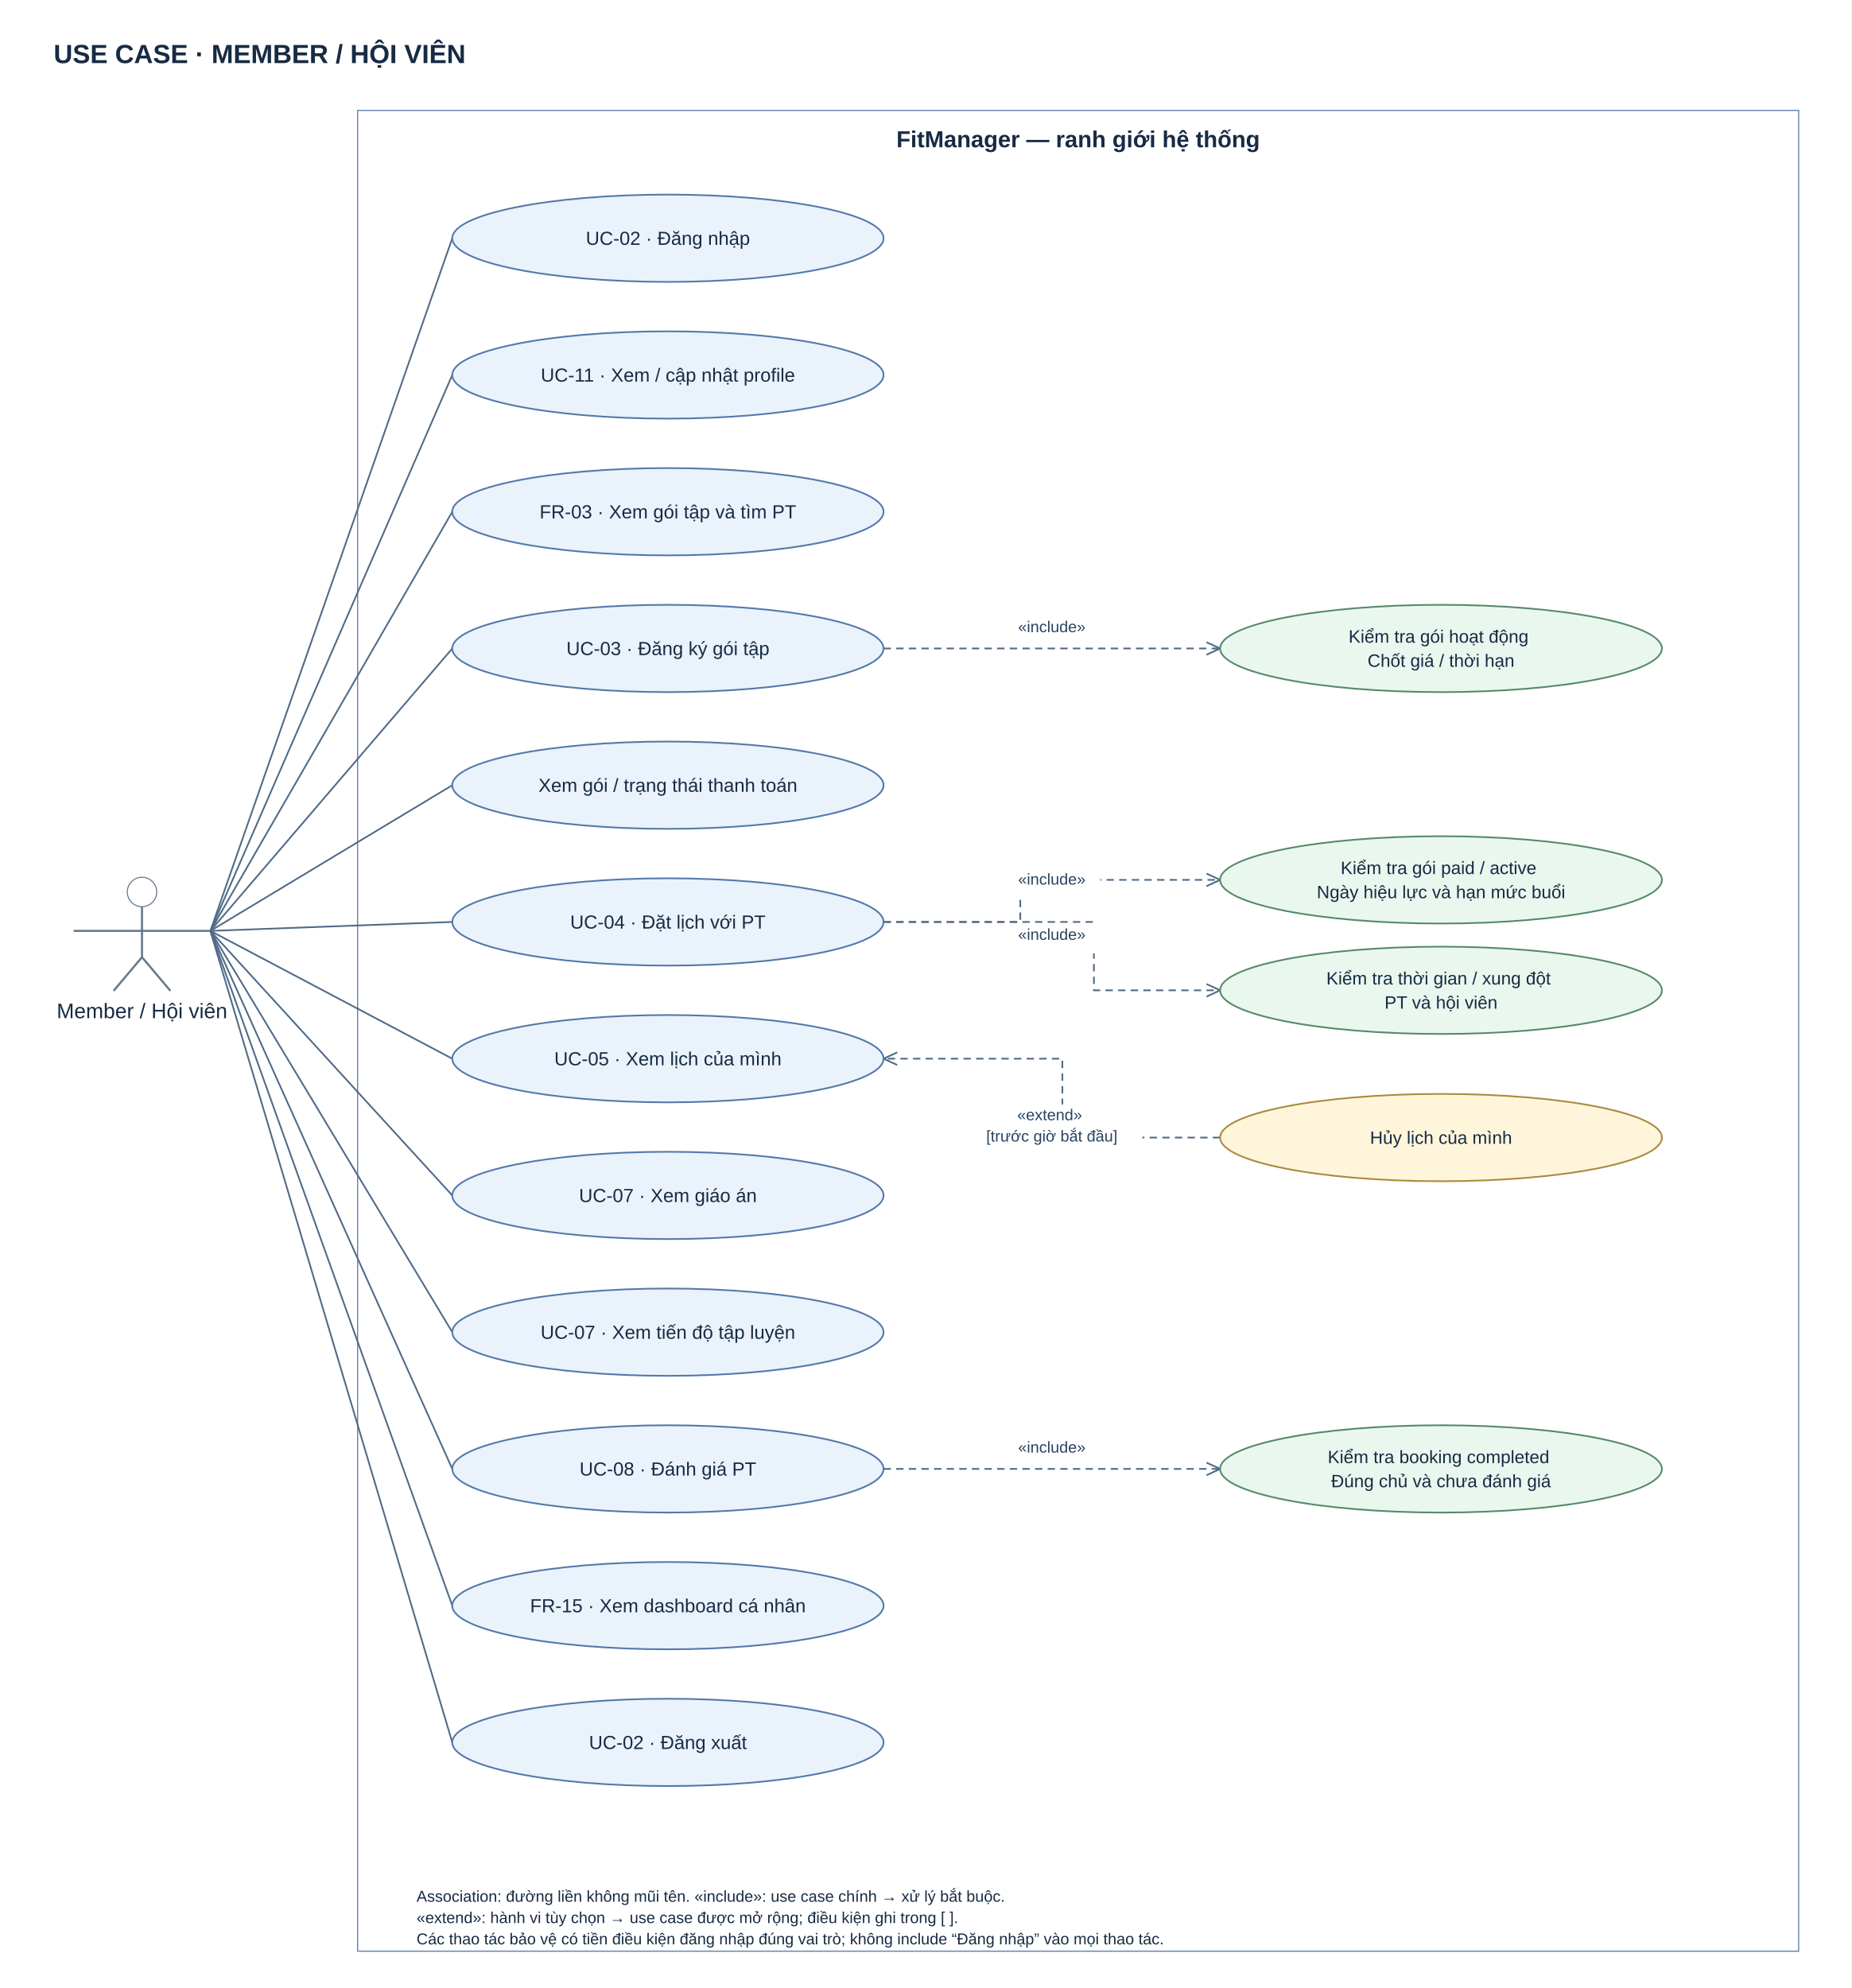
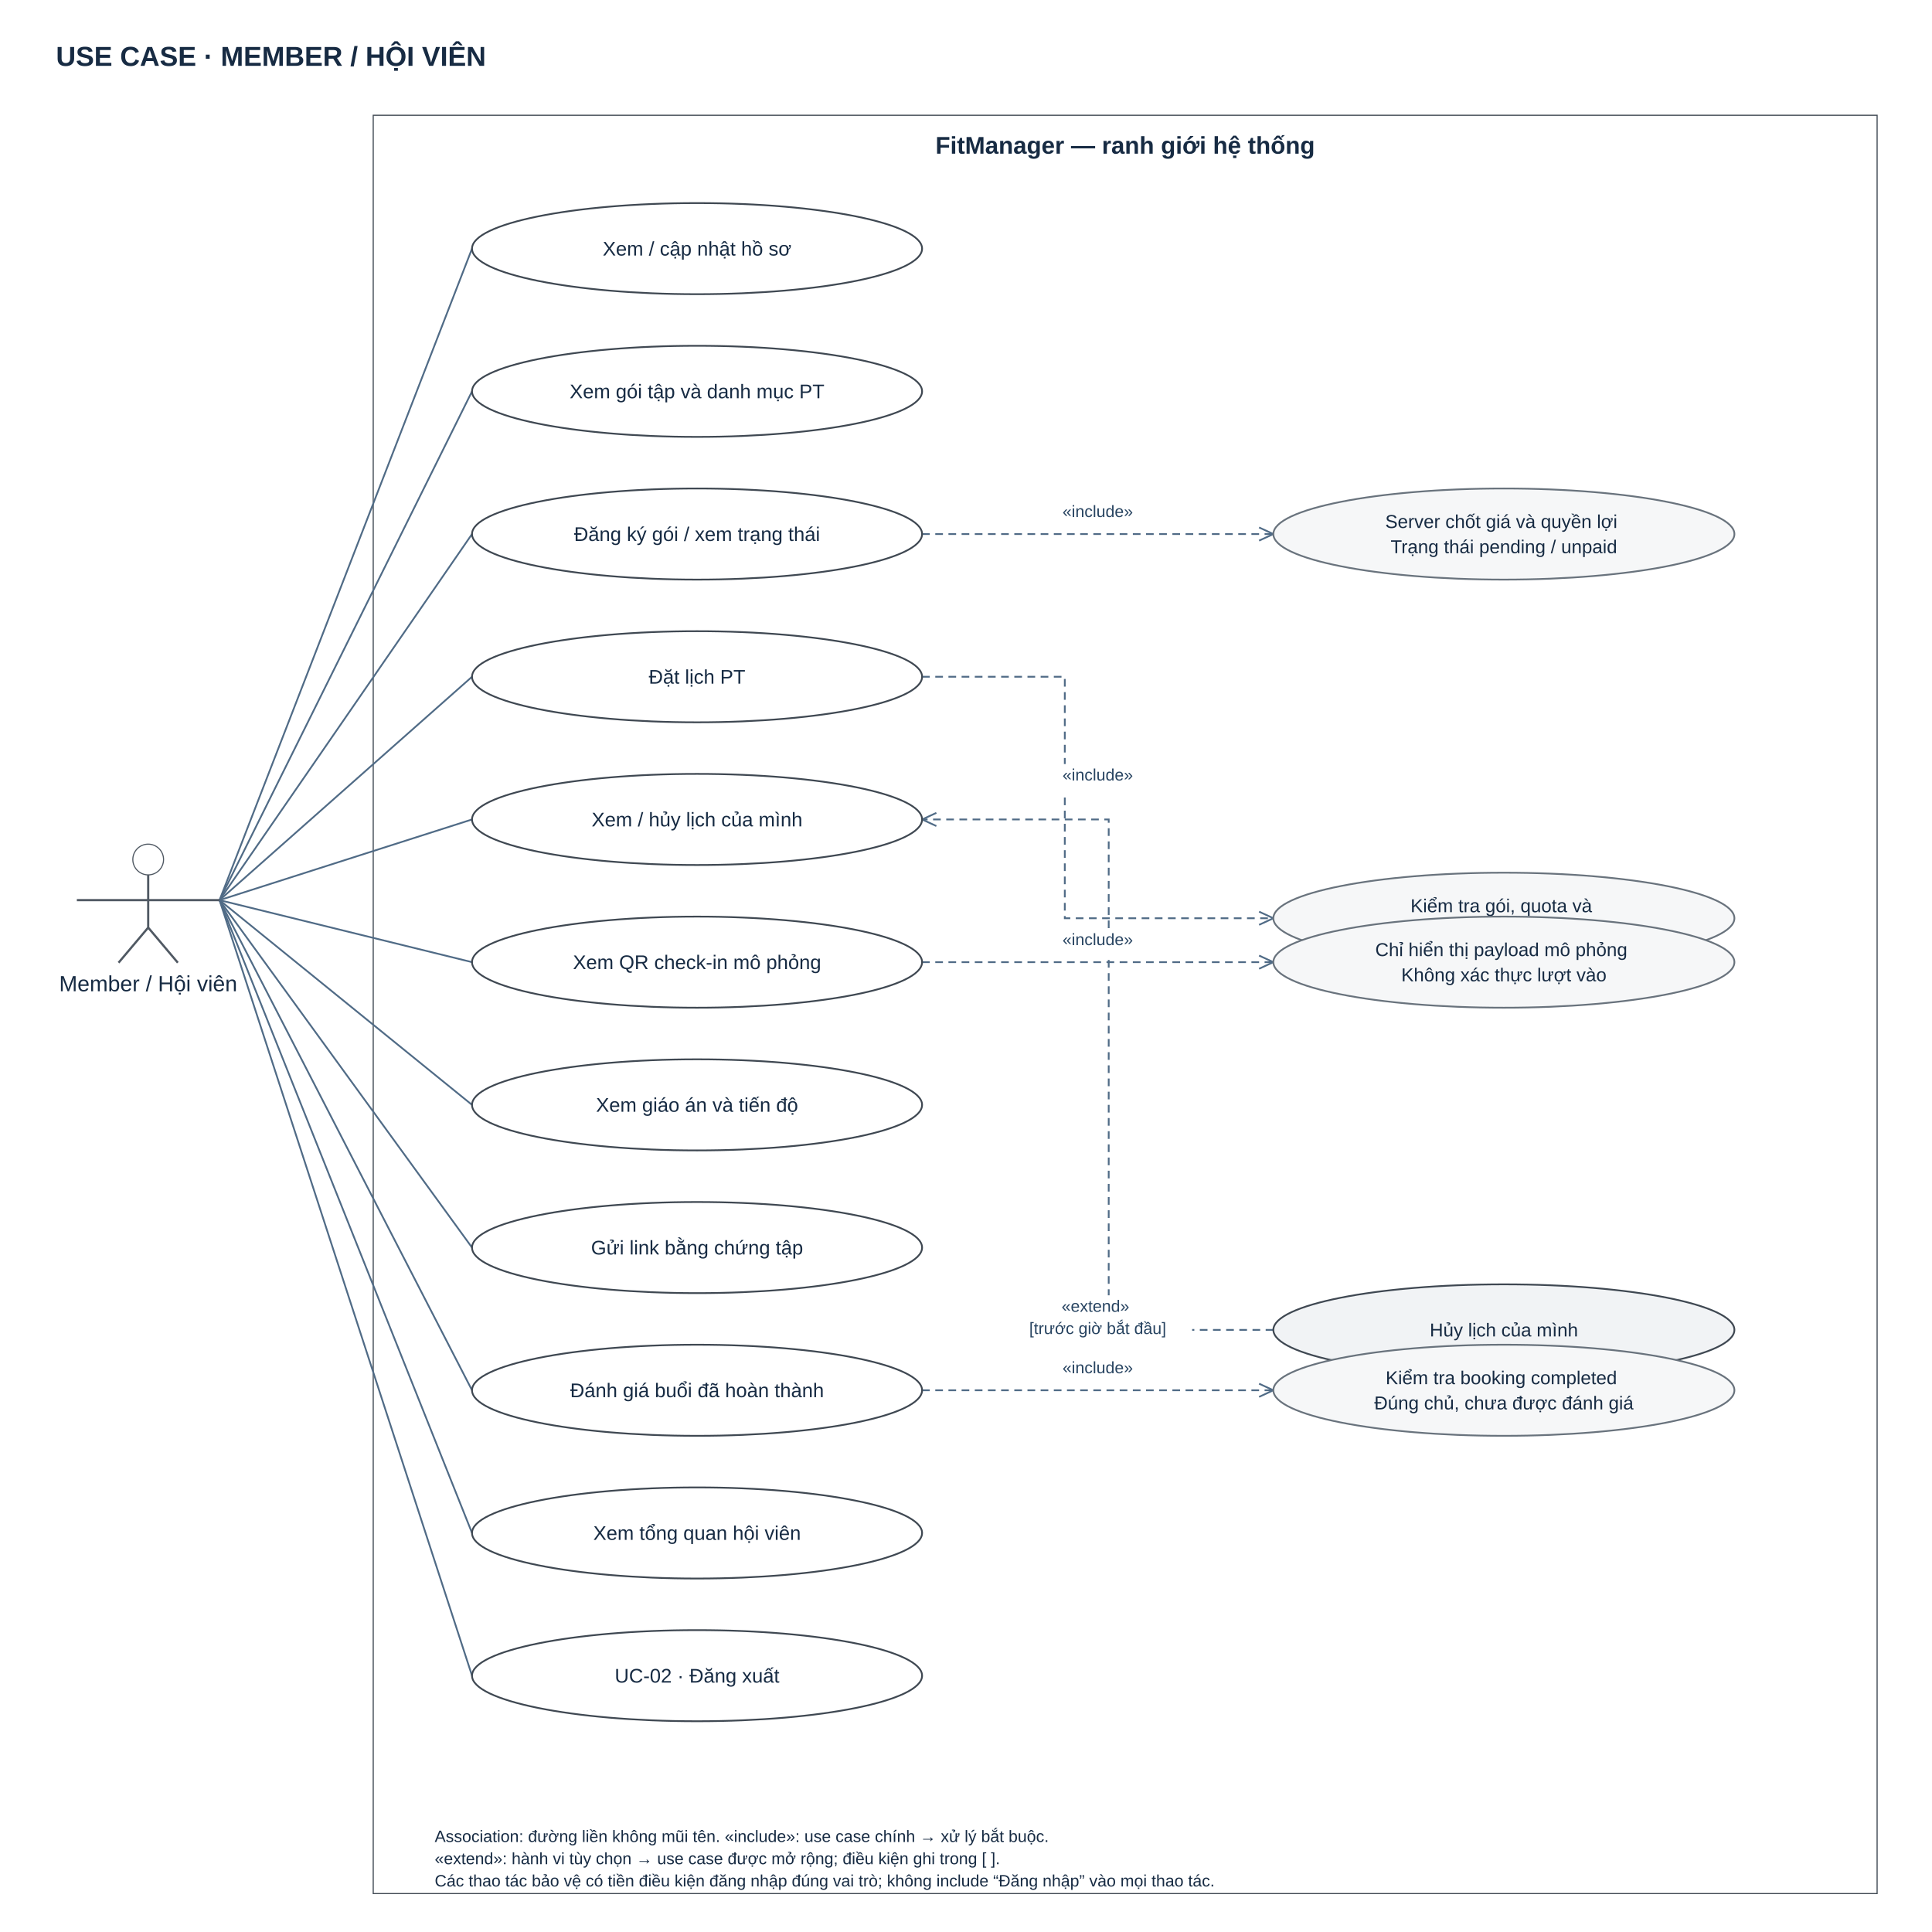
- <svg xmlns="http://www.w3.org/2000/svg" width="1760" height="1890" viewBox="0 0 1760 1890">
+ <svg xmlns="http://www.w3.org/2000/svg" width="1760" height="1760" viewBox="0 0 1760 1760">
  <rect width="100%" height="100%" fill="white" />
-   <rect x="340" y="105" width="1370" height="1750" fill="white" stroke="#5479aa" />
+   <rect x="340" y="105" width="1370" height="1620" fill="white" stroke="#3f4852" />
  <text x="1025" y="140" text-anchor="middle" font-family="Arial, sans-serif" font-size="22" fill="#172b43" font-weight="700">
    <tspan x="1025" dy="0">FitManager — ranh giới hệ thống</tspan>
  </text>
-   <path d="M200,885 L430,226.5" fill="none" stroke="#506b86" stroke-width="1.6" />
-   <path d="M200,885 L430,356.5" fill="none" stroke="#506b86" stroke-width="1.6" />
-   <path d="M200,885 L430,486.5" fill="none" stroke="#506b86" stroke-width="1.6" />
-   <path d="M200,885 L430,616.5" fill="none" stroke="#506b86" stroke-width="1.6" />
-   <path d="M200,885 L430,746.5" fill="none" stroke="#506b86" stroke-width="1.6" />
-   <path d="M200,885 L430,876.5" fill="none" stroke="#506b86" stroke-width="1.6" />
-   <path d="M200,885 L430,1006.5" fill="none" stroke="#506b86" stroke-width="1.6" />
-   <path d="M200,885 L430,1136.5" fill="none" stroke="#506b86" stroke-width="1.6" />
-   <path d="M200,885 L430,1266.5" fill="none" stroke="#506b86" stroke-width="1.6" />
-   <path d="M200,885 L430,1396.5" fill="none" stroke="#506b86" stroke-width="1.6" />
-   <path d="M200,885 L430,1526.5" fill="none" stroke="#506b86" stroke-width="1.6" />
-   <path d="M200,885 L430,1656.5" fill="none" stroke="#506b86" stroke-width="1.6" />
-   <path d="M840,616.5 L1160,616.5" fill="none" stroke="#506b86" stroke-width="1.6" stroke-dasharray="7 5" />
-   <g transform="translate(1160,616.5) rotate(0)" stroke="#506b86" stroke-width="1.6" fill="none">
+   <path d="M200,820 L430,226.5" fill="none" stroke="#506b86" stroke-width="1.6" />
+   <path d="M200,820 L430,356.5" fill="none" stroke="#506b86" stroke-width="1.6" />
+   <path d="M200,820 L430,486.5" fill="none" stroke="#506b86" stroke-width="1.6" />
+   <path d="M200,820 L430,616.5" fill="none" stroke="#506b86" stroke-width="1.6" />
+   <path d="M200,820 L430,746.5" fill="none" stroke="#506b86" stroke-width="1.6" />
+   <path d="M200,820 L430,876.5" fill="none" stroke="#506b86" stroke-width="1.6" />
+   <path d="M200,820 L430,1006.5" fill="none" stroke="#506b86" stroke-width="1.6" />
+   <path d="M200,820 L430,1136.5" fill="none" stroke="#506b86" stroke-width="1.6" />
+   <path d="M200,820 L430,1266.5" fill="none" stroke="#506b86" stroke-width="1.6" />
+   <path d="M200,820 L430,1396.5" fill="none" stroke="#506b86" stroke-width="1.6" />
+   <path d="M200,820 L430,1526.5" fill="none" stroke="#506b86" stroke-width="1.6" />
+   <path d="M840,486.5 L1160,486.5" fill="none" stroke="#506b86" stroke-width="1.6" stroke-dasharray="7 5" />
+   <g transform="translate(1160,486.5) rotate(0)" stroke="#506b86" stroke-width="1.6" fill="none">
    <path d="M-13,-6 L0,0 L-13,6" fill="none" />
  </g>
-   <path d="M840,876.5 L970,876.5 L970,836.5 L1160,836.5" fill="none" stroke="#506b86" stroke-width="1.6" stroke-dasharray="7 5" />
+   <path d="M840,616.5 L970,616.5 L970,836.5 L1160,836.5" fill="none" stroke="#506b86" stroke-width="1.6" stroke-dasharray="7 5" />
  <g transform="translate(1160,836.5) rotate(0)" stroke="#506b86" stroke-width="1.6" fill="none">
    <path d="M-13,-6 L0,0 L-13,6" fill="none" />
  </g>
-   <path d="M840,876.5 L1040,876.5 L1040,941.5 L1160,941.5" fill="none" stroke="#506b86" stroke-width="1.6" stroke-dasharray="7 5" />
-   <g transform="translate(1160,941.5) rotate(0)" stroke="#506b86" stroke-width="1.6" fill="none">
+   <path d="M1160,1211.5 L1010,1211.5 L1010,746.5 L840,746.5" fill="none" stroke="#506b86" stroke-width="1.6" stroke-dasharray="7 5" />
+   <g transform="translate(840,746.5) rotate(180)" stroke="#506b86" stroke-width="1.6" fill="none">
    <path d="M-13,-6 L0,0 L-13,6" fill="none" />
  </g>
-   <path d="M1160,1081.5 L1010,1081.5 L1010,1006.5 L840,1006.5" fill="none" stroke="#506b86" stroke-width="1.6" stroke-dasharray="7 5" />
-   <g transform="translate(840,1006.5) rotate(180)" stroke="#506b86" stroke-width="1.6" fill="none">
+   <path d="M840,1266.5 L1160,1266.5" fill="none" stroke="#506b86" stroke-width="1.6" stroke-dasharray="7 5" />
+   <g transform="translate(1160,1266.5) rotate(0)" stroke="#506b86" stroke-width="1.6" fill="none">
    <path d="M-13,-6 L0,0 L-13,6" fill="none" />
  </g>
-   <path d="M840,1396.5 L1160,1396.5" fill="none" stroke="#506b86" stroke-width="1.6" stroke-dasharray="7 5" />
-   <g transform="translate(1160,1396.5) rotate(0)" stroke="#506b86" stroke-width="1.6" fill="none">
+   <path d="M840,876.5 L1160,876.5" fill="none" stroke="#506b86" stroke-width="1.6" stroke-dasharray="7 5" />
+   <g transform="translate(1160,876.5) rotate(0)" stroke="#506b86" stroke-width="1.6" fill="none">
    <path d="M-13,-6 L0,0 L-13,6" fill="none" />
  </g>
  <text x="51" y="60" text-anchor="start" font-family="Arial, sans-serif" font-size="25" fill="#172b43" font-weight="700">
    <tspan x="51" dy="0">USE CASE · MEMBER / HỘI VIÊN</tspan>
  </text>
-   <circle cx="135" cy="848" r="14" fill="white" stroke="#66788a" />
-   <path d="M135,862v48 M70,885h130 M135,910l-27,32 M135,910l27,32" fill="none" stroke="#66788a" stroke-width="2" />
-   <text x="135" y="968" text-anchor="middle" font-family="Arial, sans-serif" font-size="20" fill="#172b43">
+   <circle cx="135" cy="783" r="14" fill="white" stroke="#505963" />
+   <path d="M135,797v48 M70,820h130 M135,845l-27,32 M135,845l27,32" fill="none" stroke="#505963" stroke-width="2" />
+   <text x="135" y="903" text-anchor="middle" font-family="Arial, sans-serif" font-size="20" fill="#172b43">
    <tspan x="135" dy="0">Member / Hội viên</tspan>
  </text>
-   <ellipse cx="635" cy="226.5" rx="205" ry="41.5" fill="#eaf2fc" stroke="#5479aa" stroke-width="1.6" />
+   <ellipse cx="635" cy="226.5" rx="205" ry="41.5" fill="#ffffff" stroke="#3f4852" stroke-width="1.6" />
  <text x="635" y="232.8" text-anchor="middle" font-family="Arial, sans-serif" font-size="18" fill="#172b43">
-     <tspan x="635" dy="0">UC-02 · Đăng nhập</tspan>
+     <tspan x="635" dy="0">Xem / cập nhật hồ sơ</tspan>
  </text>
-   <ellipse cx="635" cy="356.5" rx="205" ry="41.5" fill="#eaf2fc" stroke="#5479aa" stroke-width="1.6" />
+   <ellipse cx="635" cy="356.5" rx="205" ry="41.5" fill="#ffffff" stroke="#3f4852" stroke-width="1.6" />
  <text x="635" y="362.8" text-anchor="middle" font-family="Arial, sans-serif" font-size="18" fill="#172b43">
-     <tspan x="635" dy="0">UC-11 · Xem / cập nhật profile</tspan>
+     <tspan x="635" dy="0">Xem gói tập và danh mục PT</tspan>
  </text>
-   <ellipse cx="635" cy="486.5" rx="205" ry="41.5" fill="#eaf2fc" stroke="#5479aa" stroke-width="1.6" />
+   <ellipse cx="635" cy="486.5" rx="205" ry="41.5" fill="#ffffff" stroke="#3f4852" stroke-width="1.6" />
  <text x="635" y="492.8" text-anchor="middle" font-family="Arial, sans-serif" font-size="18" fill="#172b43">
-     <tspan x="635" dy="0">FR-03 · Xem gói tập và tìm PT</tspan>
+     <tspan x="635" dy="0">Đăng ký gói / xem trạng thái</tspan>
  </text>
-   <ellipse cx="635" cy="616.5" rx="205" ry="41.5" fill="#eaf2fc" stroke="#5479aa" stroke-width="1.6" />
+   <ellipse cx="635" cy="616.5" rx="205" ry="41.5" fill="#ffffff" stroke="#3f4852" stroke-width="1.6" />
  <text x="635" y="622.8" text-anchor="middle" font-family="Arial, sans-serif" font-size="18" fill="#172b43">
-     <tspan x="635" dy="0">UC-03 · Đăng ký gói tập</tspan>
+     <tspan x="635" dy="0">Đặt lịch PT</tspan>
  </text>
-   <ellipse cx="635" cy="746.5" rx="205" ry="41.5" fill="#eaf2fc" stroke="#5479aa" stroke-width="1.6" />
+   <ellipse cx="635" cy="746.5" rx="205" ry="41.5" fill="#ffffff" stroke="#3f4852" stroke-width="1.6" />
  <text x="635" y="752.8" text-anchor="middle" font-family="Arial, sans-serif" font-size="18" fill="#172b43">
-     <tspan x="635" dy="0">Xem gói / trạng thái thanh toán</tspan>
+     <tspan x="635" dy="0">Xem / hủy lịch của mình</tspan>
  </text>
-   <ellipse cx="635" cy="876.5" rx="205" ry="41.5" fill="#eaf2fc" stroke="#5479aa" stroke-width="1.6" />
+   <ellipse cx="635" cy="876.5" rx="205" ry="41.5" fill="#ffffff" stroke="#3f4852" stroke-width="1.6" />
  <text x="635" y="882.8" text-anchor="middle" font-family="Arial, sans-serif" font-size="18" fill="#172b43">
-     <tspan x="635" dy="0">UC-04 · Đặt lịch với PT</tspan>
+     <tspan x="635" dy="0">Xem QR check-in mô phỏng</tspan>
  </text>
-   <ellipse cx="635" cy="1006.5" rx="205" ry="41.5" fill="#eaf2fc" stroke="#5479aa" stroke-width="1.6" />
+   <ellipse cx="635" cy="1006.5" rx="205" ry="41.5" fill="#ffffff" stroke="#3f4852" stroke-width="1.6" />
  <text x="635" y="1012.8" text-anchor="middle" font-family="Arial, sans-serif" font-size="18" fill="#172b43">
-     <tspan x="635" dy="0">UC-05 · Xem lịch của mình</tspan>
+     <tspan x="635" dy="0">Xem giáo án và tiến độ</tspan>
  </text>
-   <ellipse cx="635" cy="1136.5" rx="205" ry="41.5" fill="#eaf2fc" stroke="#5479aa" stroke-width="1.6" />
+   <ellipse cx="635" cy="1136.5" rx="205" ry="41.5" fill="#ffffff" stroke="#3f4852" stroke-width="1.6" />
  <text x="635" y="1142.8" text-anchor="middle" font-family="Arial, sans-serif" font-size="18" fill="#172b43">
-     <tspan x="635" dy="0">UC-07 · Xem giáo án</tspan>
+     <tspan x="635" dy="0">Gửi link bằng chứng tập</tspan>
  </text>
-   <ellipse cx="635" cy="1266.5" rx="205" ry="41.5" fill="#eaf2fc" stroke="#5479aa" stroke-width="1.6" />
+   <ellipse cx="635" cy="1266.5" rx="205" ry="41.5" fill="#ffffff" stroke="#3f4852" stroke-width="1.6" />
  <text x="635" y="1272.8" text-anchor="middle" font-family="Arial, sans-serif" font-size="18" fill="#172b43">
-     <tspan x="635" dy="0">UC-07 · Xem tiến độ tập luyện</tspan>
+     <tspan x="635" dy="0">Đánh giá buổi đã hoàn thành</tspan>
  </text>
-   <ellipse cx="635" cy="1396.5" rx="205" ry="41.5" fill="#eaf2fc" stroke="#5479aa" stroke-width="1.6" />
+   <ellipse cx="635" cy="1396.5" rx="205" ry="41.5" fill="#ffffff" stroke="#3f4852" stroke-width="1.6" />
  <text x="635" y="1402.8" text-anchor="middle" font-family="Arial, sans-serif" font-size="18" fill="#172b43">
-     <tspan x="635" dy="0">UC-08 · Đánh giá PT</tspan>
+     <tspan x="635" dy="0">Xem tổng quan hội viên</tspan>
  </text>
-   <ellipse cx="635" cy="1526.5" rx="205" ry="41.5" fill="#eaf2fc" stroke="#5479aa" stroke-width="1.6" />
+   <ellipse cx="635" cy="1526.5" rx="205" ry="41.5" fill="#ffffff" stroke="#3f4852" stroke-width="1.6" />
  <text x="635" y="1532.8" text-anchor="middle" font-family="Arial, sans-serif" font-size="18" fill="#172b43">
-     <tspan x="635" dy="0">FR-15 · Xem dashboard cá nhân</tspan>
-   </text>
-   <ellipse cx="635" cy="1656.5" rx="205" ry="41.5" fill="#eaf2fc" stroke="#5479aa" stroke-width="1.6" />
-   <text x="635" y="1662.8" text-anchor="middle" font-family="Arial, sans-serif" font-size="18" fill="#172b43">
    <tspan x="635" dy="0">UC-02 · Đăng xuất</tspan>
  </text>
-   <ellipse cx="1370" cy="616.5" rx="210" ry="41.5" fill="#eaf7ef" stroke="#568a69" stroke-width="1.6" />
-   <text x="1370" y="610.975" text-anchor="middle" font-family="Arial, sans-serif" font-size="17" fill="#172b43">
-     <tspan x="1370" dy="0">Kiểm tra gói hoạt động</tspan>
-     <tspan x="1370" dy="22.95">Chốt giá / thời hạn</tspan>
+   <ellipse cx="1370" cy="486.5" rx="210" ry="41.5" fill="#f6f7f8" stroke="#69737d" stroke-width="1.6" />
+   <text x="1370" y="480.975" text-anchor="middle" font-family="Arial, sans-serif" font-size="17" fill="#172b43">
+     <tspan x="1370" dy="0">Server chốt giá và quyền lợi</tspan>
+     <tspan x="1370" dy="22.95">Trạng thái pending / unpaid</tspan>
  </text>
-   <ellipse cx="1370" cy="836.5" rx="210" ry="41.5" fill="#eaf7ef" stroke="#568a69" stroke-width="1.6" />
+   <ellipse cx="1370" cy="836.5" rx="210" ry="41.5" fill="#f6f7f8" stroke="#69737d" stroke-width="1.6" />
  <text x="1370" y="830.975" text-anchor="middle" font-family="Arial, sans-serif" font-size="17" fill="#172b43">
-     <tspan x="1370" dy="0">Kiểm tra gói paid / active</tspan>
-     <tspan x="1370" dy="22.95">Ngày hiệu lực và hạn mức buổi</tspan>
+     <tspan x="1370" dy="0">Kiểm tra gói, quota và</tspan>
+     <tspan x="1370" dy="22.95">xung đột slot tại server</tspan>
  </text>
-   <ellipse cx="1370" cy="941.5" rx="210" ry="41.5" fill="#eaf7ef" stroke="#568a69" stroke-width="1.6" />
-   <text x="1370" y="935.975" text-anchor="middle" font-family="Arial, sans-serif" font-size="17" fill="#172b43">
-     <tspan x="1370" dy="0">Kiểm tra thời gian / xung đột</tspan>
-     <tspan x="1370" dy="22.95">PT và hội viên</tspan>
-   </text>
-   <ellipse cx="1370" cy="1081.5" rx="210" ry="41.5" fill="#fff5db" stroke="#ac893f" stroke-width="1.6" />
-   <text x="1370" y="1087.45" text-anchor="middle" font-family="Arial, sans-serif" font-size="17" fill="#172b43">
+   <ellipse cx="1370" cy="1211.5" rx="210" ry="41.5" fill="#f1f3f5" stroke="#3f4852" stroke-width="1.6" />
+   <text x="1370" y="1217.45" text-anchor="middle" font-family="Arial, sans-serif" font-size="17" fill="#172b43">
    <tspan x="1370" dy="0">Hủy lịch của mình</tspan>
  </text>
-   <ellipse cx="1370" cy="1396.5" rx="210" ry="41.5" fill="#eaf7ef" stroke="#568a69" stroke-width="1.6" />
-   <text x="1370" y="1390.975" text-anchor="middle" font-family="Arial, sans-serif" font-size="17" fill="#172b43">
+   <ellipse cx="1370" cy="1266.5" rx="210" ry="41.5" fill="#f6f7f8" stroke="#69737d" stroke-width="1.6" />
+   <text x="1370" y="1260.975" text-anchor="middle" font-family="Arial, sans-serif" font-size="17" fill="#172b43">
    <tspan x="1370" dy="0">Kiểm tra booking completed</tspan>
-     <tspan x="1370" dy="22.95">Đúng chủ và chưa đánh giá</tspan>
+     <tspan x="1370" dy="22.95">Đúng chủ, chưa được đánh giá</tspan>
  </text>
-   <text x="396" y="1808" text-anchor="start" font-family="Arial, sans-serif" font-size="15" fill="#172b43">
+   <ellipse cx="1370" cy="876.5" rx="210" ry="41.5" fill="#f6f7f8" stroke="#69737d" stroke-width="1.6" />
+   <text x="1370" y="870.975" text-anchor="middle" font-family="Arial, sans-serif" font-size="17" fill="#172b43">
+     <tspan x="1370" dy="0">Chỉ hiển thị payload mô phỏng</tspan>
+     <tspan x="1370" dy="22.95">Không xác thực lượt vào</tspan>
+   </text>
+   <text x="396" y="1678" text-anchor="start" font-family="Arial, sans-serif" font-size="15" fill="#172b43">
    <tspan x="396" dy="0">Association: đường liền không mũi tên. «include»: use case chính → xử lý bắt buộc.</tspan>
    <tspan x="396" dy="20.25">«extend»: hành vi tùy chọn → use case được mở rộng; điều kiện ghi trong [ ].</tspan>
    <tspan x="396" dy="20.25">Các thao tác bảo vệ có tiền điều kiện đăng nhập đúng vai trò; không include “Đăng nhập” vào mọi thao tác.</tspan>
  </text>
-   <rect x="954" y="586" width="92" height="28" rx="3" fill="white" />
-   <text x="1000" y="601" text-anchor="middle" font-family="Arial, sans-serif" font-size="15" fill="#284461">
+   <rect x="954" y="456" width="92" height="28" rx="3" fill="white" />
+   <text x="1000" y="471" text-anchor="middle" font-family="Arial, sans-serif" font-size="15" fill="#284461">
    <tspan x="1000" dy="0">«include»</tspan>
  </text>
-   <rect x="954" y="826" width="92" height="28" rx="3" fill="white" />
-   <text x="1000" y="841" text-anchor="middle" font-family="Arial, sans-serif" font-size="15" fill="#284461">
+   <rect x="954" y="696" width="92" height="28" rx="3" fill="white" />
+   <text x="1000" y="711" text-anchor="middle" font-family="Arial, sans-serif" font-size="15" fill="#284461">
    <tspan x="1000" dy="0">«include»</tspan>
  </text>
-   <rect x="954" y="878.5" width="92" height="28" rx="3" fill="white" />
-   <text x="1000" y="893.5" text-anchor="middle" font-family="Arial, sans-serif" font-size="15" fill="#284461">
-     <tspan x="1000" dy="0">«include»</tspan>
-   </text>
-   <rect x="914" y="1050" width="172" height="48" rx="3" fill="white" />
-   <text x="1000" y="1065" text-anchor="middle" font-family="Arial, sans-serif" font-size="15" fill="#284461">
+   <rect x="914" y="1180" width="172" height="48" rx="3" fill="white" />
+   <text x="1000" y="1195" text-anchor="middle" font-family="Arial, sans-serif" font-size="15" fill="#284461">
    <tspan x="1000" dy="0">«extend»</tspan>
    <tspan x="1000" dy="20.25">[trước giờ bắt đầu]</tspan>
  </text>
-   <rect x="954" y="1366" width="92" height="28" rx="3" fill="white" />
-   <text x="1000" y="1381" text-anchor="middle" font-family="Arial, sans-serif" font-size="15" fill="#284461">
+   <rect x="954" y="1236" width="92" height="28" rx="3" fill="white" />
+   <text x="1000" y="1251" text-anchor="middle" font-family="Arial, sans-serif" font-size="15" fill="#284461">
+     <tspan x="1000" dy="0">«include»</tspan>
+   </text>
+   <rect x="954" y="846" width="92" height="28" rx="3" fill="white" />
+   <text x="1000" y="861" text-anchor="middle" font-family="Arial, sans-serif" font-size="15" fill="#284461">
    <tspan x="1000" dy="0">«include»</tspan>
  </text>
</svg>
